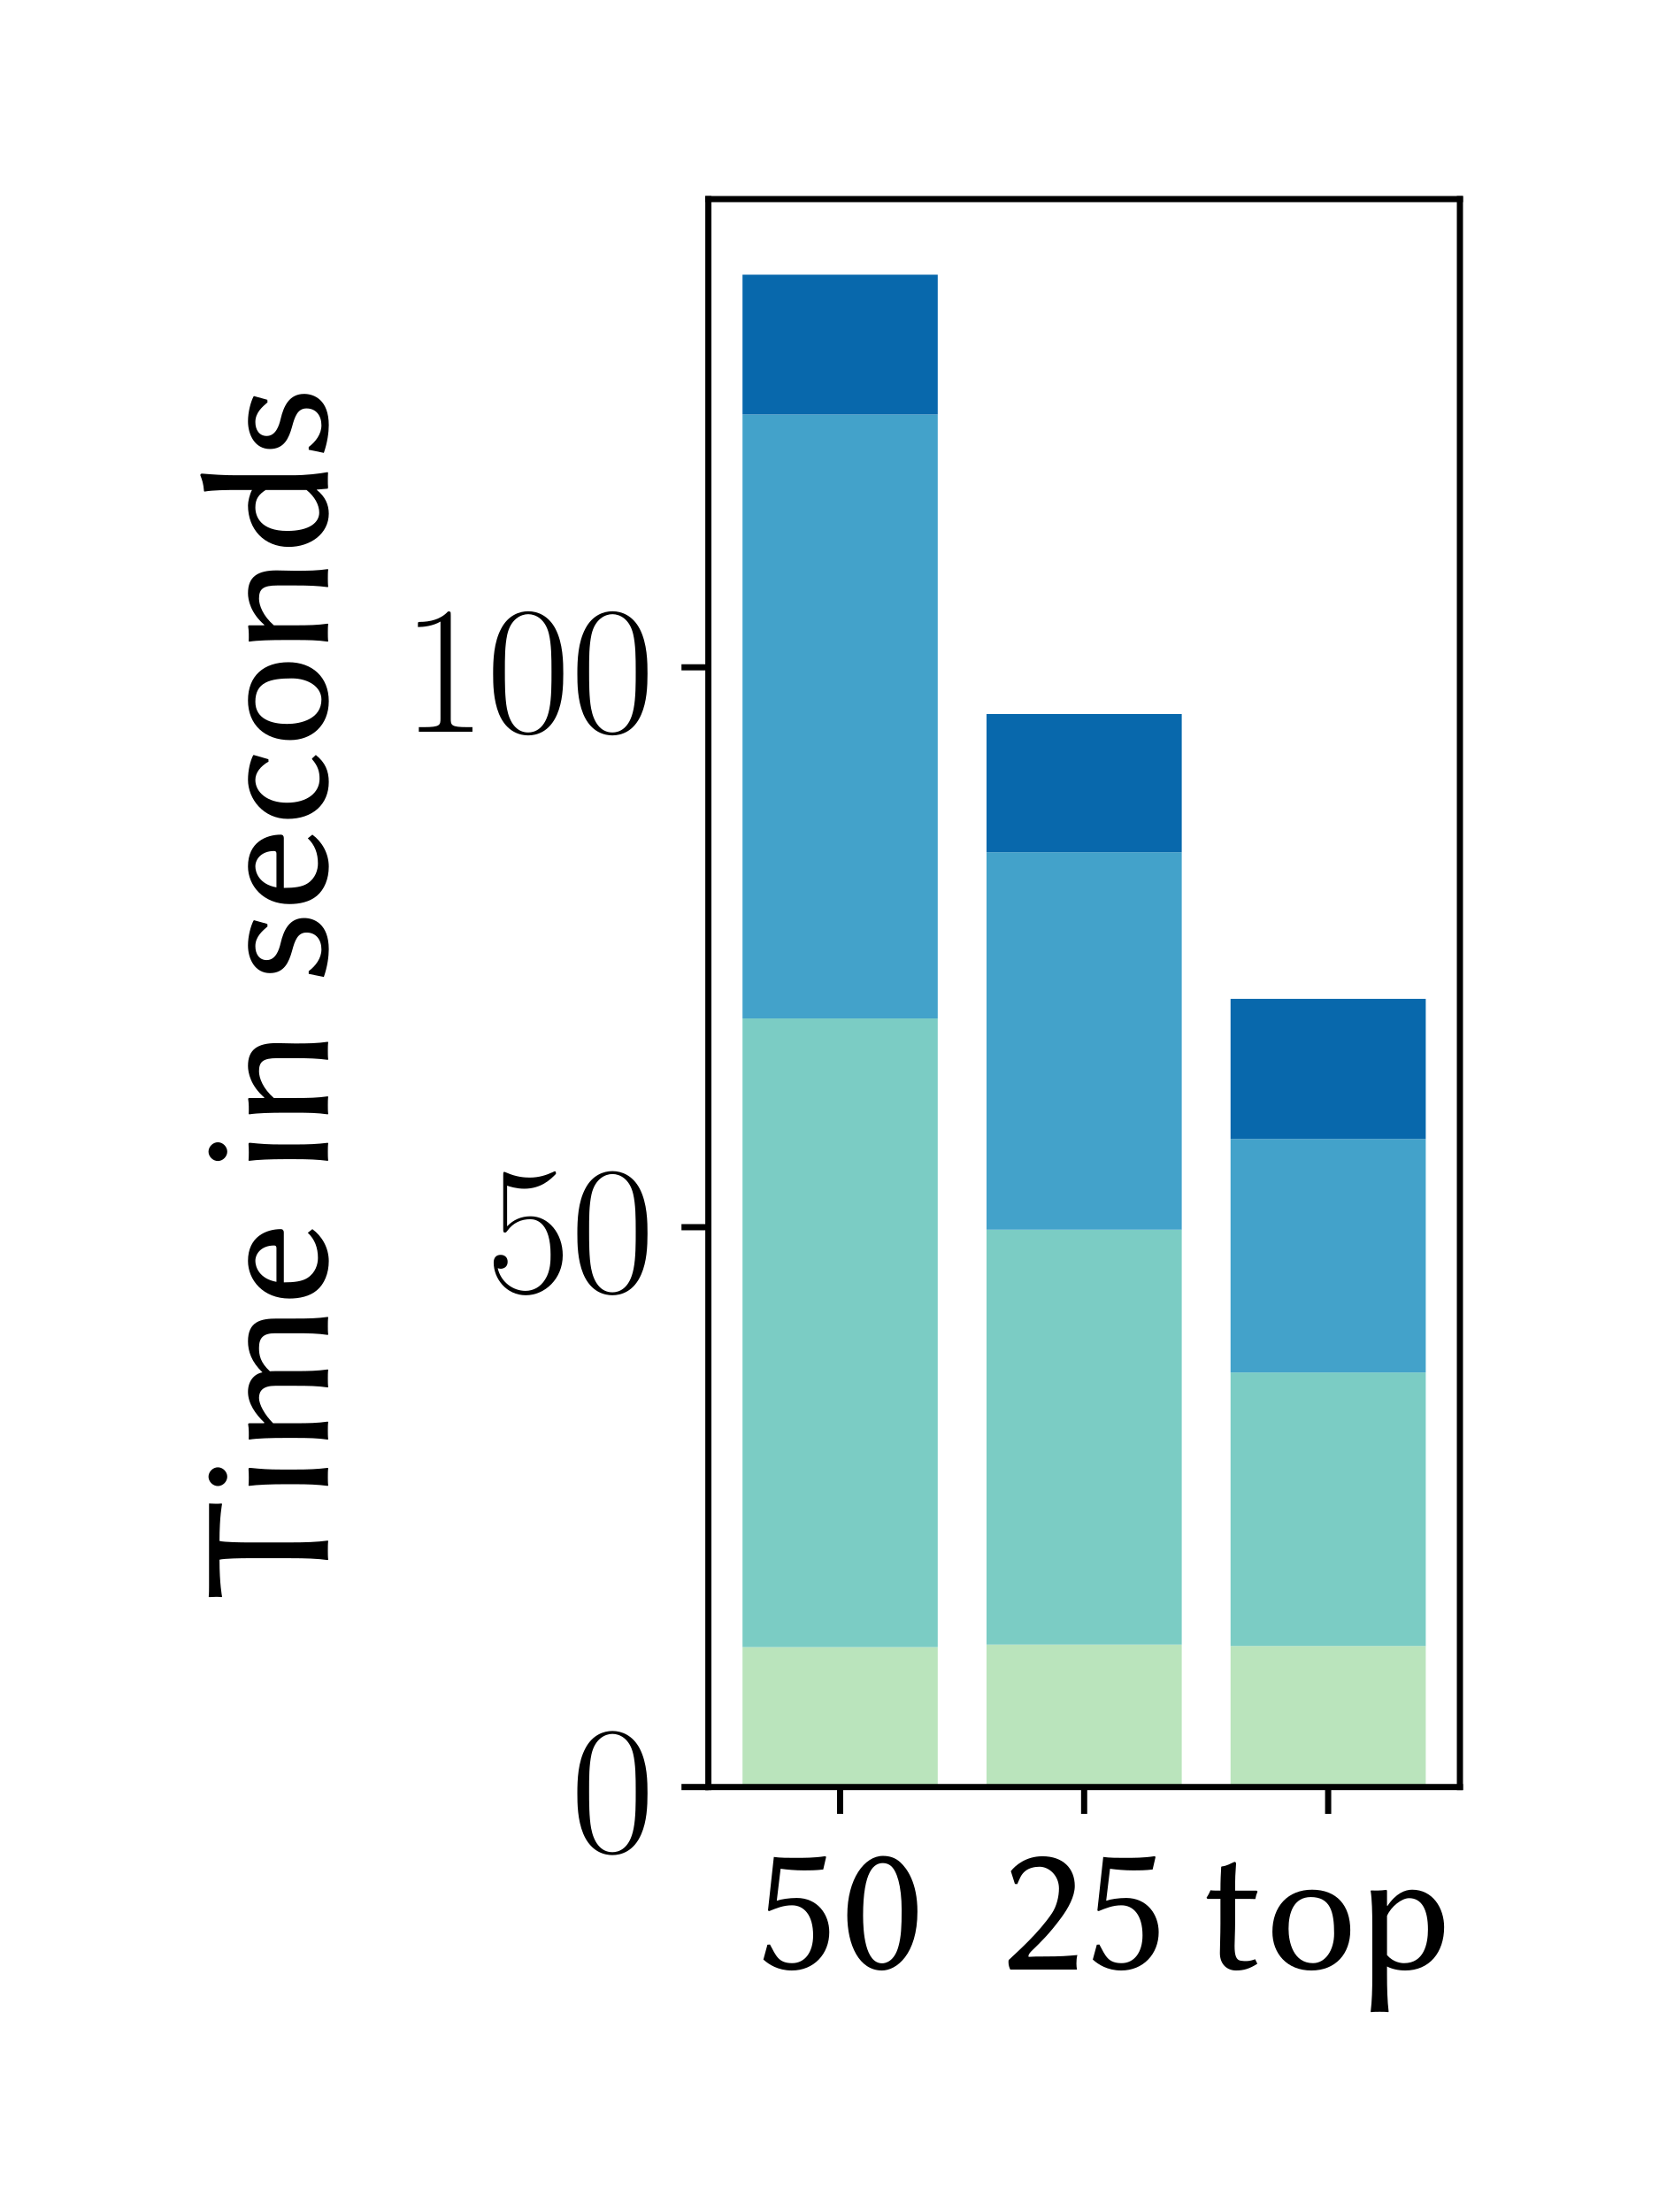
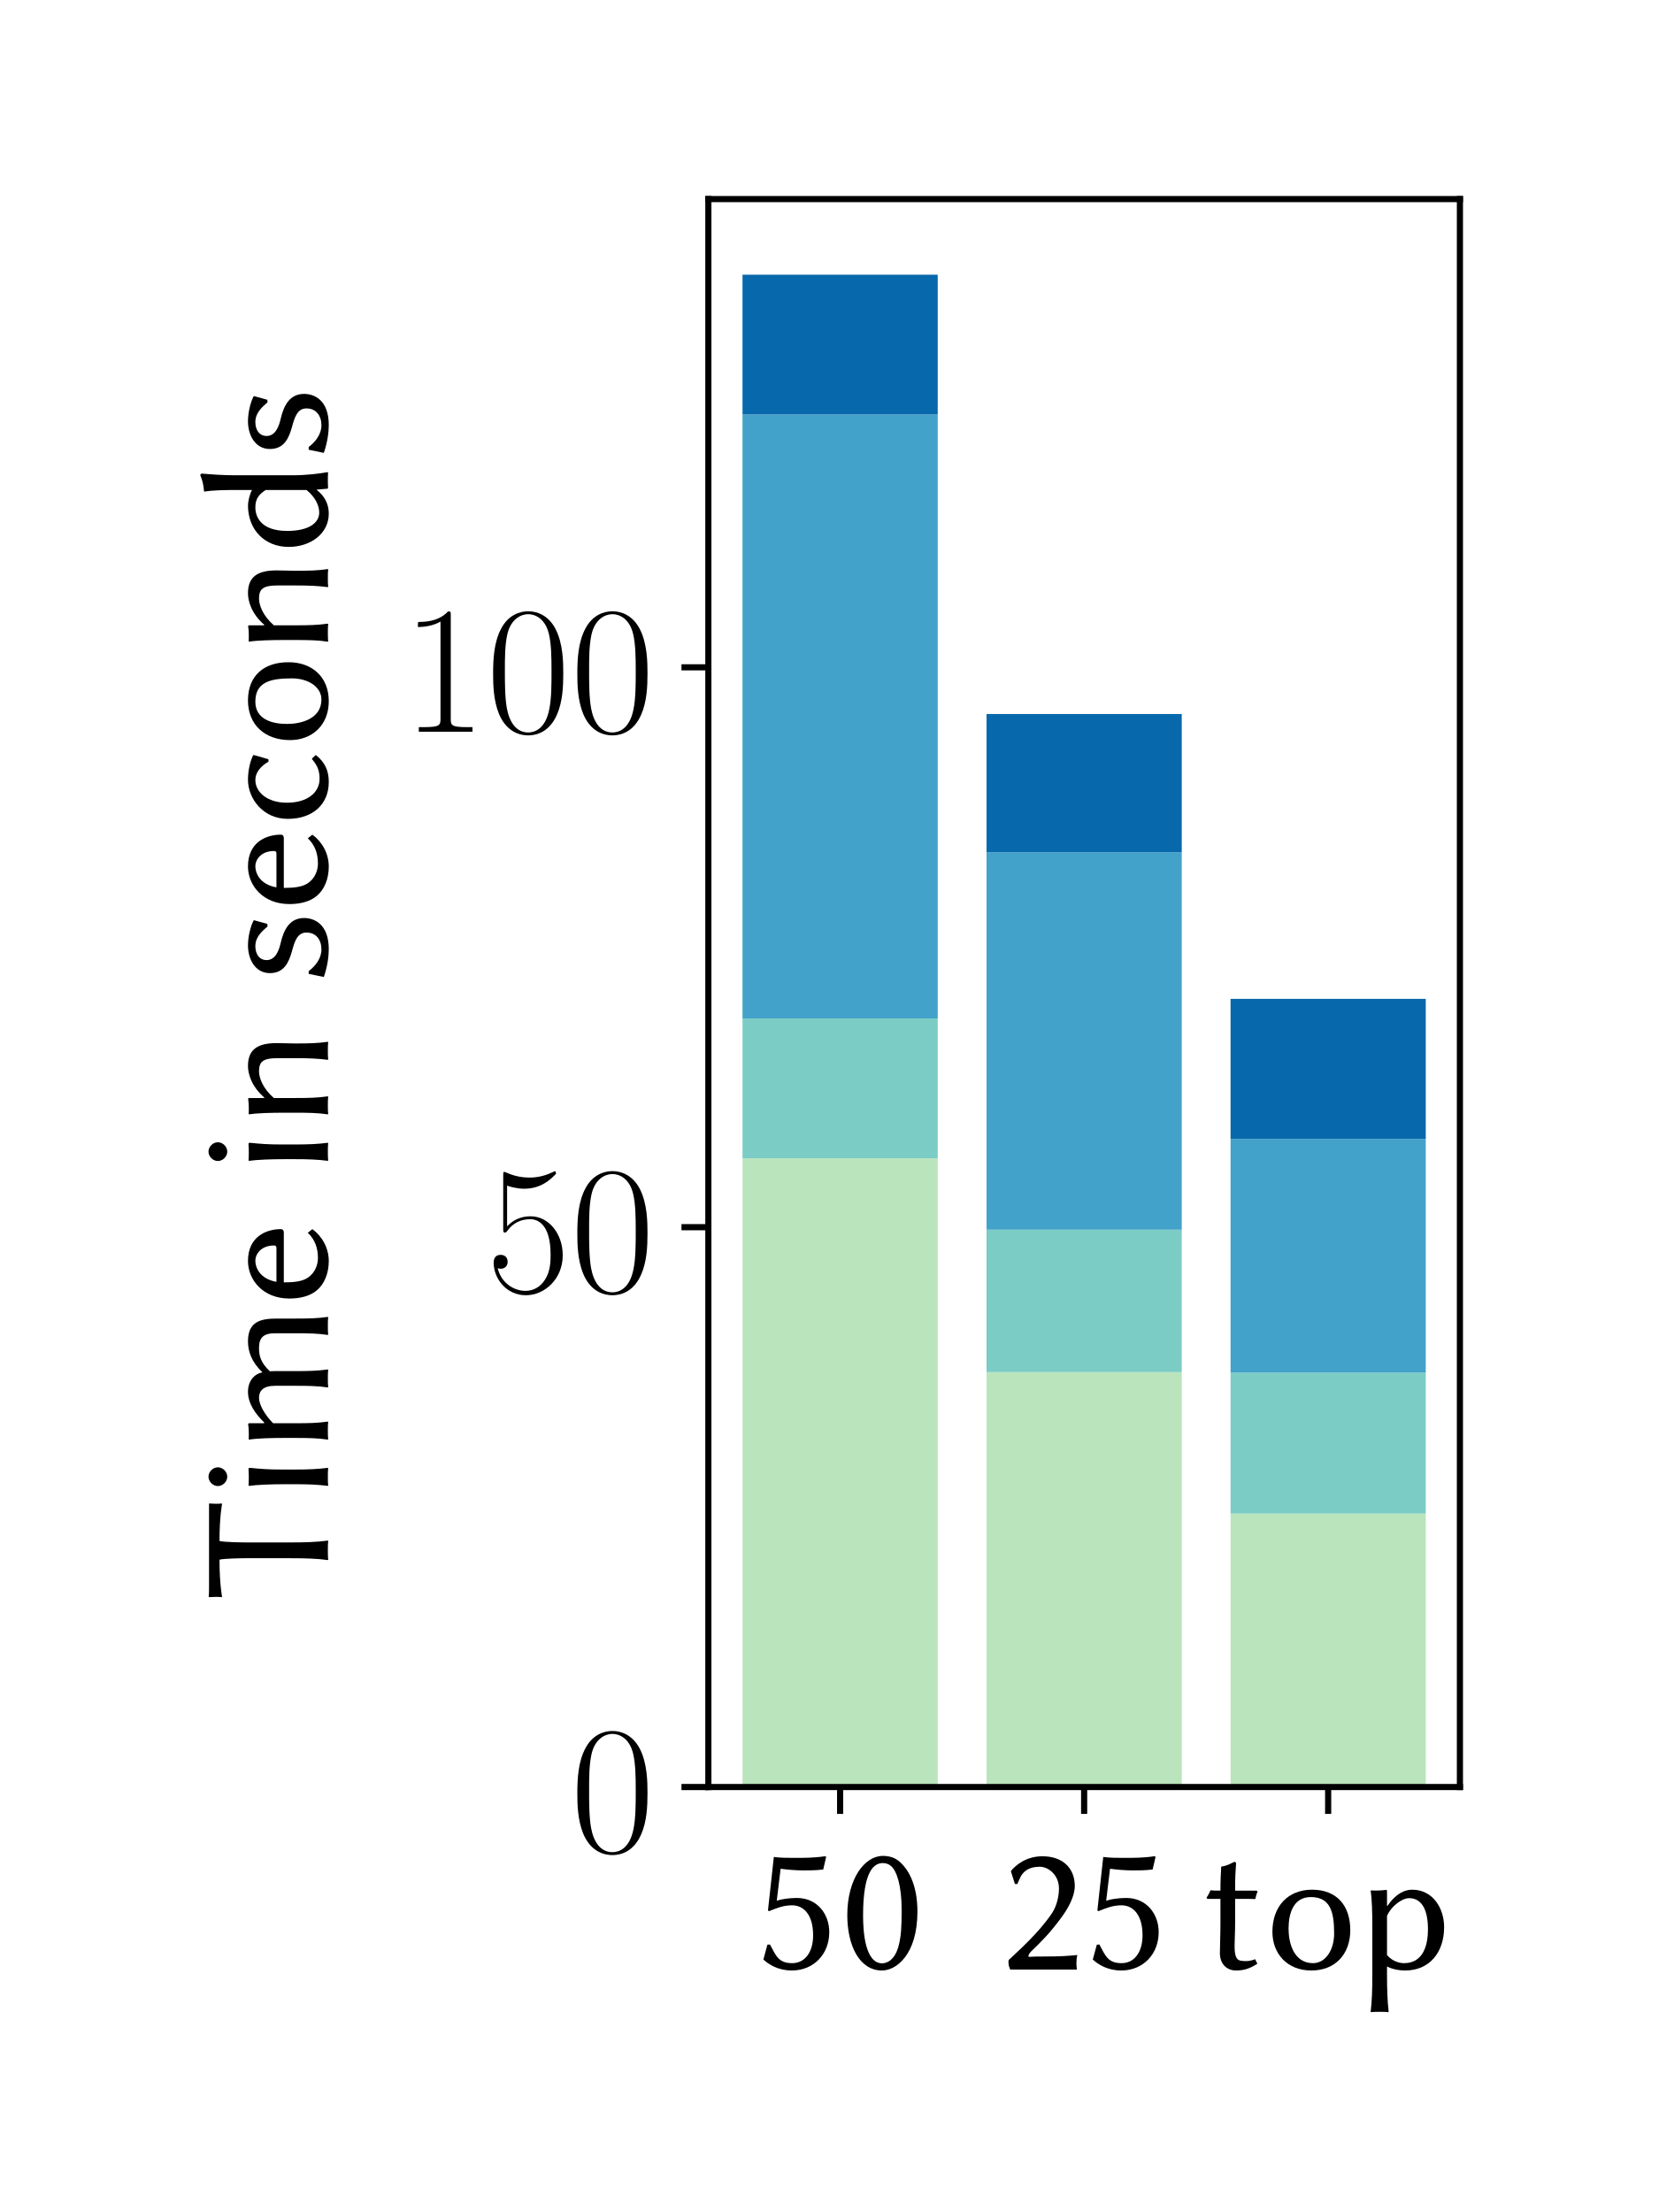
<svg xmlns="http://www.w3.org/2000/svg" xmlns:xlink="http://www.w3.org/1999/xlink" width="216pt" height="288pt" viewBox="0 0 216 288" version="1.1">
  <defs>
    <style type="text/css">*{stroke-linejoin: round; stroke-linecap: butt}</style>
  </defs>
  <g id="figure_1">
    <g id="patch_1">
      <path d="M 0 288  L 216 288  L 216 0  L 0 0  z " style="fill: #ffffff" />
    </g>
    <g id="axes_1">
      <g id="patch_2">
        <path d="M 92.227 232.67  L 190.08 232.67  L 190.08 25.92  L 92.227 25.92  z " style="fill: #ffffff" />
      </g>
      <g id="patch_3">
-         <path d="M 96.675 232.67  L 122.091 232.67  L 122.091 214.452  L 96.675 214.452  z " clip-path="url(#p7eb1c57be3)" style="fill: #bae4bc" />
+         <path d="M 96.675 232.67  L 122.091 232.67  L 122.091 150.817  L 96.675 150.817  z " clip-path="url(#p316e2004e3)" style="fill: #bae4bc" />
      </g>
      <g id="patch_4">
-         <path d="M 128.445 232.67  L 153.862 232.67  L 153.862 214.126  L 128.445 214.126  z " clip-path="url(#p7eb1c57be3)" style="fill: #bae4bc" />
+         <path d="M 128.445 232.67  L 153.862 232.67  L 153.862 178.646  L 128.445 178.646  z " clip-path="url(#p316e2004e3)" style="fill: #bae4bc" />
      </g>
      <g id="patch_5">
-         <path d="M 160.216 232.67  L 185.632 232.67  L 185.632 214.306  L 160.216 214.306  z " clip-path="url(#p7eb1c57be3)" style="fill: #bae4bc" />
+         <path d="M 160.216 232.67  L 185.632 232.67  L 185.632 197.059  L 160.216 197.059  z " clip-path="url(#p316e2004e3)" style="fill: #bae4bc" />
      </g>
      <g id="patch_6">
-         <path d="M 96.675 214.452  L 122.091 214.452  L 122.091 132.599  L 96.675 132.599  z " clip-path="url(#p7eb1c57be3)" style="fill: #7bccc4" />
+         <path d="M 96.675 150.817  L 122.091 150.817  L 122.091 132.599  L 96.675 132.599  z " clip-path="url(#p316e2004e3)" style="fill: #7bccc4" />
      </g>
      <g id="patch_7">
-         <path d="M 128.445 214.126  L 153.862 214.126  L 153.862 160.102  L 128.445 160.102  z " clip-path="url(#p7eb1c57be3)" style="fill: #7bccc4" />
+         <path d="M 128.445 178.646  L 153.862 178.646  L 153.862 160.102  L 128.445 160.102  z " clip-path="url(#p316e2004e3)" style="fill: #7bccc4" />
      </g>
      <g id="patch_8">
-         <path d="M 160.216 214.306  L 185.632 214.306  L 185.632 178.696  L 160.216 178.696  z " clip-path="url(#p7eb1c57be3)" style="fill: #7bccc4" />
+         <path d="M 160.216 197.059  L 185.632 197.059  L 185.632 178.696  L 160.216 178.696  z " clip-path="url(#p316e2004e3)" style="fill: #7bccc4" />
      </g>
      <g id="patch_9">
-         <path d="M 96.675 132.599  L 122.091 132.599  L 122.091 53.966  L 96.675 53.966  z " clip-path="url(#p7eb1c57be3)" style="fill: #43a2ca" />
+         <path d="M 96.675 132.599  L 122.091 132.599  L 122.091 53.966  L 96.675 53.966  z " clip-path="url(#p316e2004e3)" style="fill: #43a2ca" />
      </g>
      <g id="patch_10">
-         <path d="M 128.445 160.102  L 153.862 160.102  L 153.862 110.963  L 128.445 110.963  z " clip-path="url(#p7eb1c57be3)" style="fill: #43a2ca" />
+         <path d="M 128.445 160.102  L 153.862 160.102  L 153.862 110.963  L 128.445 110.963  z " clip-path="url(#p316e2004e3)" style="fill: #43a2ca" />
      </g>
      <g id="patch_11">
-         <path d="M 160.216 178.696  L 185.632 178.696  L 185.632 148.293  L 160.216 148.293  z " clip-path="url(#p7eb1c57be3)" style="fill: #43a2ca" />
+         <path d="M 160.216 178.696  L 185.632 178.696  L 185.632 148.293  L 160.216 148.293  z " clip-path="url(#p316e2004e3)" style="fill: #43a2ca" />
      </g>
      <g id="patch_12">
-         <path d="M 96.675 53.966  L 122.091 53.966  L 122.091 35.765  L 96.675 35.765  z " clip-path="url(#p7eb1c57be3)" style="fill: #0868ac" />
+         <path d="M 96.675 53.966  L 122.091 53.966  L 122.091 35.765  L 96.675 35.765  z " clip-path="url(#p316e2004e3)" style="fill: #0868ac" />
      </g>
      <g id="patch_13">
-         <path d="M 128.445 110.963  L 153.862 110.963  L 153.862 92.963  L 128.445 92.963  z " clip-path="url(#p7eb1c57be3)" style="fill: #0868ac" />
+         <path d="M 128.445 110.963  L 153.862 110.963  L 153.862 92.963  L 128.445 92.963  z " clip-path="url(#p316e2004e3)" style="fill: #0868ac" />
      </g>
      <g id="patch_14">
-         <path d="M 160.216 148.293  L 185.632 148.293  L 185.632 130.049  L 160.216 130.049  z " clip-path="url(#p7eb1c57be3)" style="fill: #0868ac" />
+         <path d="M 160.216 148.293  L 185.632 148.293  L 185.632 130.049  L 160.216 130.049  z " clip-path="url(#p316e2004e3)" style="fill: #0868ac" />
      </g>
      <g id="matplotlib.axis_1">
        <g id="xtick_1">
          <g id="line2d_1">
            <defs>
-               <path id="m7525da8496" d="M 0 0  L 0 3.5  " style="stroke: #000000; stroke-width: 0.8" />
+               <path id="m92036fb213" d="M 0 0  L 0 3.5  " style="stroke: #000000; stroke-width: 0.8" />
            </defs>
            <g>
-               <use xlink:href="#m7525da8496" x="109.383" y="232.67" style="stroke: #000000; stroke-width: 0.8" />
+               <use xlink:href="#m92036fb213" x="109.383" y="232.67" style="stroke: #000000; stroke-width: 0.8" />
            </g>
          </g>
          <g id="text_1">
            <g transform="translate(98.26483 256.4372) scale(0.24 -0.24)">
              <defs>
                <path id="LinBiolinumT-35" d="M 1293 -32  C 2054 -32 2598 538 2598 1303  C 2598 1932 2182 2496 1466 2496  C 1203 2496 909 2451 768 2400  L 902 3514  C 1139 3482 1414 3456 1715 3456  C 1907 3456 2125 3456 2387 3488  L 2490 3931  L 2445 3950  C 2080 3893 1734 3893 1395 3893  C 1158 3893 883 3893 666 3925  L 461 2057  L 506 2038  C 762 2142 998 2240 1299 2240  C 1715 2240 2035 1901 2035 1193  C 2035 595 1741 224 1306 224  C 826 224 742 484 531 874  L 442 867  L 301 348  L 326 329  C 486 187 806 -32 1293 -32  z " transform="scale(0.015625)" />
                <path id="LinBiolinumT-30" d="M 1491 3712  C 1600 3712 1702 3674 1773 3609  C 1971 3442 2144 2939 2144 2075  C 2144 1482 2125 1147 2035 817  C 1894 282 1581 218 1466 218  C 870 218 800 1321 800 1882  C 800 3474 1197 3712 1491 3712  z M 1459 -32  C 1952 -32 2694 515 2694 2023  C 2694 3028 2330 3524 2099 3737  C 1926 3898 1722 3962 1491 3962  C 851 3962 250 3163 250 1895  C 250 851 666 -32 1459 -32  z " transform="scale(0.015625)" />
              </defs>
              <use xlink:href="#LinBiolinumT-35" transform="scale(0.996264)" />
              <use xlink:href="#LinBiolinumT-30" transform="translate(46.32629 0) scale(0.996264)" />
            </g>
          </g>
        </g>
        <g id="xtick_2">
          <g id="line2d_2">
            <g>
-               <use xlink:href="#m7525da8496" x="141.154" y="232.67" style="stroke: #000000; stroke-width: 0.8" />
+               <use xlink:href="#m92036fb213" x="141.154" y="232.67" style="stroke: #000000; stroke-width: 0.8" />
            </g>
          </g>
          <g id="text_2">
            <g transform="translate(130.0352 256.4372) scale(0.24 -0.24)">
              <defs>
                <path id="LinBiolinumT-32" d="M 1421 3584  C 1754 3584 2099 3276 2099 2826  C 2099 2557 2022 2216 1856 1966  C 1395 1278 666 636 346 333  C 339 308 339 282 339 250  C 339 154 371 58 403 0  C 877 0 1146 0 1613 0  C 2074 0 2266 0 2726 0  C 2714 63 2707 139 2707 210  C 2707 310 2714 412 2739 507  C 2374 475 2182 456 1568 456  C 1344 456 1216 456 1043 443  C 1037 456 1037 462 1037 475  C 1037 533 1101 604 1146 649  C 1459 952 1760 1240 2182 1813  C 2419 2135 2650 2547 2650 2914  C 2650 3525 2240 3949 1523 3949  C 941 3949 570 3622 422 3430  L 563 2985  L 646 2979  C 736 3172 768 3307 928 3436  C 1056 3539 1242 3584 1421 3584  z " transform="scale(0.015625)" />
              </defs>
              <use xlink:href="#LinBiolinumT-32" transform="scale(0.996264)" />
              <use xlink:href="#LinBiolinumT-35" transform="translate(46.32629 0) scale(0.996264)" />
            </g>
          </g>
        </g>
        <g id="xtick_3">
          <g id="line2d_3">
            <g>
-               <use xlink:href="#m7525da8496" x="172.924" y="232.67" style="stroke: #000000; stroke-width: 0.8" />
+               <use xlink:href="#m92036fb213" x="172.924" y="232.67" style="stroke: #000000; stroke-width: 0.8" />
            </g>
          </g>
          <g id="text_3">
            <g transform="translate(156.6291 256.4372) scale(0.24 -0.24)">
              <defs>
                <path id="LinBiolinumT-74" d="M 608 2752  C 480 2752 339 2752 262 2765  C 218 2663 186 2599 122 2502  L 154 2464  C 262 2464 461 2464 608 2464  L 608 1599  C 608 1219 589 764 589 575  C 589 164 858 -32 1152 -32  C 1421 -32 1626 31 1894 203  L 1818 361  C 1619 285 1472 285 1312 310  C 1158 335 1101 487 1101 828  C 1101 1018 1120 1289 1120 1668  L 1120 2464  L 1363 2464  C 1517 2464 1741 2464 1824 2458  C 1843 2561 1862 2624 1901 2720  L 1869 2752  C 1754 2752 1568 2752 1421 2752  L 1120 2752  C 1120 3233 1126 3317 1152 3689  C 1152 3734 1133 3753 1094 3753  C 934 3689 858 3618 646 3593  L 634 3573  C 621 3349 608 3124 608 2752  z " transform="scale(0.015625)" />
                <path id="LinBiolinumT-6f" d="M 243 1316  C 243 563 749 -32 1600 -32  C 2445 -32 2957 551 2957 1373  C 2957 2226 2490 2784 1626 2784  C 787 2784 243 2207 243 1316  z M 1581 2527  C 2259 2527 2394 2015 2394 1260  C 2394 668 2086 224 1658 224  C 979 224 806 942 806 1423  C 806 1966 979 2527 1581 2527  z " transform="scale(0.015625)" />
                <path id="LinBiolinumT-70" d="M 1037 1871  C 1178 2202 1555 2489 1805 2489  C 2240 2489 2464 2102 2464 1397  C 2464 885 2317 224 1632 224  C 1530 224 1261 249 1037 505  L 1037 1871  z M 1037 2235  L 1037 2716  C 1037 2765 1030 2778 998 2778  C 858 2752 627 2752 480 2759  L 467 2739  C 512 2466 525 1982 525 1505  L 525 -193  C 525 -664 512 -1123 467 -1466  L 480 -1485  C 557 -1472 704 -1472 781 -1472  C 858 -1472 1005 -1472 1082 -1485  L 1094 -1466  C 1050 -1098 1037 -659 1037 -175  L 1037 109  C 1203 19 1440 -32 1670 -32  C 2515 -32 3027 595 3027 1480  C 3027 2144 2630 2784 1914 2784  C 1664 2784 1344 2657 1050 2214  L 1037 2235  z " transform="scale(0.015625)" />
              </defs>
              <use xlink:href="#LinBiolinumT-74" transform="scale(0.996264)" />
              <use xlink:href="#LinBiolinumT-6f" transform="translate(33.87299 0) scale(0.996264)" />
              <use xlink:href="#LinBiolinumT-70" transform="translate(83.68619 0) scale(0.996264)" />
            </g>
          </g>
        </g>
      </g>
      <g id="matplotlib.axis_2">
        <g id="ytick_1">
          <g id="line2d_4">
            <defs>
-               <path id="md160ee288b" d="M 0 0  L -3.5 0  " style="stroke: #000000; stroke-width: 0.8" />
+               <path id="m1fcb5d17f8" d="M 0 0  L -3.5 0  " style="stroke: #000000; stroke-width: 0.8" />
            </defs>
            <g>
-               <use xlink:href="#md160ee288b" x="92.227" y="232.67" style="stroke: #000000; stroke-width: 0.8" />
+               <use xlink:href="#m1fcb5d17f8" x="92.227" y="232.67" style="stroke: #000000; stroke-width: 0.8" />
            </g>
          </g>
          <g id="text_4">
            <g transform="translate(74.26139 241.0536) scale(0.24 -0.24)">
              <defs>
                <path id="CMR17-30" d="M 2688 2025  C 2688 2416 2682 3080 2413 3591  C 2176 4039 1798 4198 1466 4198  C 1158 4198 768 4058 525 3597  C 269 3118 243 2524 243 2025  C 243 1661 250 1106 448 619  C 723 -39 1216 -128 1466 -128  C 1760 -128 2208 -7 2470 600  C 2662 1042 2688 1559 2688 2025  z M 1466 -26  C 1056 -26 813 325 723 812  C 653 1188 653 1738 653 2096  C 653 2588 653 2997 736 3387  C 858 3929 1216 4096 1466 4096  C 1728 4096 2067 3923 2189 3400  C 2272 3036 2278 2607 2278 2096  C 2278 1680 2278 1169 2202 792  C 2067 95 1690 -26 1466 -26  z " transform="scale(0.015625)" />
              </defs>
              <use xlink:href="#CMR17-30" transform="scale(0.996264)" />
            </g>
          </g>
        </g>
        <g id="ytick_2">
          <g id="line2d_5">
            <g>
-               <use xlink:href="#md160ee288b" x="92.227" y="159.778" style="stroke: #000000; stroke-width: 0.8" />
+               <use xlink:href="#m1fcb5d17f8" x="92.227" y="159.778" style="stroke: #000000; stroke-width: 0.8" />
            </g>
          </g>
          <g id="text_5">
            <g transform="translate(63.29568 168.1616) scale(0.24 -0.24)">
              <defs>
                <path id="CMR17-35" d="M 730 3692  C 794 3666 1056 3584 1325 3584  C 1920 3584 2246 3911 2432 4100  C 2432 4157 2432 4192 2394 4192  C 2387 4192 2374 4192 2323 4163  C 2099 4058 1837 3973 1517 3973  C 1325 3973 1037 3999 723 4139  C 653 4171 640 4171 634 4171  C 602 4171 595 4164 595 4037  L 595 2203  C 595 2089 595 2057 659 2057  C 691 2057 704 2070 736 2114  C 941 2401 1222 2522 1542 2522  C 1766 2522 2246 2382 2246 1289  C 2246 1085 2246 715 2054 421  C 1894 159 1645 25 1370 25  C 947 25 518 320 403 814  C 429 807 480 795 506 795  C 589 795 749 840 749 1038  C 749 1210 627 1280 506 1280  C 358 1280 262 1190 262 1011  C 262 454 704 -128 1382 -128  C 2042 -128 2669 440 2669 1264  C 2669 2030 2170 2624 1549 2624  C 1222 2624 947 2503 730 2274  L 730 3692  z " transform="scale(0.015625)" />
              </defs>
              <use xlink:href="#CMR17-35" transform="scale(0.996264)" />
              <use xlink:href="#CMR17-30" transform="translate(45.69048 0) scale(0.996264)" />
            </g>
          </g>
        </g>
        <g id="ytick_3">
          <g id="line2d_6">
            <g>
-               <use xlink:href="#md160ee288b" x="92.227" y="86.886" style="stroke: #000000; stroke-width: 0.8" />
+               <use xlink:href="#m1fcb5d17f8" x="92.227" y="86.886" style="stroke: #000000; stroke-width: 0.8" />
            </g>
          </g>
          <g id="text_6">
            <g transform="translate(52.32997 95.26964) scale(0.24 -0.24)">
              <defs>
                <path id="CMR17-31" d="M 1702 4058  C 1702 4192 1696 4192 1606 4192  C 1357 3916 979 3827 621 3827  C 602 3827 570 3827 563 3808  C 557 3795 557 3782 557 3648  C 755 3648 1088 3686 1344 3839  L 1344 461  C 1344 236 1331 160 781 160  L 589 160  L 589 0  C 896 0 1216 0 1523 0  C 1830 0 2150 0 2458 0  L 2458 160  L 2266 160  C 1715 160 1702 230 1702 458  L 1702 4058  z " transform="scale(0.015625)" />
              </defs>
              <use xlink:href="#CMR17-31" transform="scale(0.996264)" />
              <use xlink:href="#CMR17-30" transform="translate(45.69048 0) scale(0.996264)" />
              <use xlink:href="#CMR17-30" transform="translate(91.38095 0) scale(0.996264)" />
            </g>
          </g>
        </g>
        <g id="text_7">
          <g transform="translate(42.68713 208.3067) rotate(-90) scale(0.24 -0.24)">
            <defs>
              <path id="LinBiolinumT-54" d="M 1453 2854  L 1453 1286  C 1453 806 1440 351 1389 6  L 1402 -13  C 1478 0 1651 0 1728 0  C 1805 0 1978 0 2054 -13  L 2067 6  C 2016 371 2003 806 2003 1286  L 2003 2854  C 2003 2963 2010 3622 2054 3776  C 2912 3776 3347 3686 3347 3686  L 3360 3712  C 3347 3809 3347 3958 3360 4141  L 3347 4141  C 3245 4141 3098 4141 2963 4141  L 493 4141  C 358 4141 211 4141 109 4154  L 96 4135  C 109 3955 109 3808 96 3712  L 109 3686  C 109 3686 544 3776 1402 3776  C 1446 3622 1453 2963 1453 2854  z " transform="scale(0.015625)" />
              <path id="LinBiolinumT-69" d="M 512 3833  C 512 3660 666 3506 838 3506  C 1011 3506 1165 3660 1165 3833  C 1165 4006 1011 4160 838 4160  C 666 4160 512 4006 512 3833  z M 576 1506  L 576 1155  C 576 676 563 351 518 6  L 531 -13  C 608 0 755 0 832 0  C 909 0 1056 0 1133 -13  L 1146 6  C 1101 370 1088 670 1088 1155  L 1088 1609  C 1088 2088 1107 2318 1146 2707  C 1146 2759 1139 2765 1088 2765  C 941 2752 666 2752 531 2765  L 518 2745  C 557 2471 576 1985 576 1506  z " transform="scale(0.015625)" />
              <path id="LinBiolinumT-6d" d="M 1037 2231  L 1037 2717  C 1037 2765 1030 2778 998 2778  C 858 2752 627 2752 480 2759  L 467 2739  C 512 2466 525 1981 525 1503  L 525 1152  C 525 675 518 350 467 6  L 480 -13  C 557 0 704 0 781 0  C 858 0 1005 0 1082 -13  L 1094 6  C 1043 366 1037 662 1037 1142  L 1037 1907  C 1338 2209 1696 2399 1920 2399  C 2163 2399 2342 2260 2342 1837  L 2342 1142  C 2342 668 2336 347 2285 6  L 2298 -13  C 2374 0 2522 0 2598 0  C 2675 0 2822 0 2899 -13  L 2912 6  C 2861 366 2854 662 2854 1142  L 2854 1780  C 2854 1868 2854 1944 2848 2020  C 3155 2355 3411 2399 3661 2399  C 4006 2399 4173 2260 4173 1837  L 4173 1142  C 4173 668 4166 347 4115 6  L 4128 -13  C 4205 0 4352 0 4429 0  C 4506 0 4653 0 4730 -13  L 4742 6  C 4691 367 4685 664 4685 1144  L 4685 1778  C 4685 2341 4582 2784 3891 2784  C 3546 2784 3174 2662 2810 2279  C 2752 2586 2490 2784 2131 2784  C 1734 2784 1357 2529 1056 2210  L 1037 2231  z " transform="scale(0.015625)" />
              <path id="LinBiolinumT-65" d="M 800 1792  C 909 2399 1331 2527 1530 2527  C 1786 2527 2067 2311 2067 1874  C 2067 1821 2042 1792 1978 1792  L 800 1792  z M 2509 700  C 2285 456 1984 346 1632 346  C 1414 346 1114 431 934 715  C 819 895 781 1160 781 1535  L 2522 1535  C 2592 1535 2637 1572 2637 1638  C 2637 2147 2374 2784 1530 2784  C 870 2784 218 2263 218 1341  C 218 984 294 633 506 382  C 723 124 1094 -32 1523 -32  C 1984 -32 2394 205 2637 540  L 2509 700  z " transform="scale(0.015625)" />
              <path id="LinBiolinumT-6e" d="M 2944 1144  C 2944 1348 2957 1581 2957 1784  C 2957 2442 2739 2784 2163 2784  C 1920 2784 1466 2688 1056 2210  L 1043 2231  L 1043 2717  C 1043 2765 1037 2778 1005 2778  C 864 2752 634 2752 486 2759  L 474 2739  C 518 2466 531 1981 531 1503  L 531 1152  C 531 675 525 350 474 6  L 486 -13  C 563 0 710 0 787 0  C 864 0 1011 0 1088 -13  L 1101 6  C 1050 366 1043 662 1043 1142  L 1043 1881  C 1370 2260 1741 2399 1971 2399  C 2298 2399 2432 2273 2432 1761  L 2432 1142  C 2432 668 2419 347 2374 6  L 2387 -13  C 2464 0 2611 0 2688 0  C 2765 0 2912 0 2989 -13  L 3002 6  C 2950 367 2944 664 2944 1144  z " transform="scale(0.015625)" />
              <path id="LinBiolinumT-73" d="M 320 668  L 211 141  C 576 13 934 -32 1178 -32  C 2061 -32 2266 481 2266 826  C 2266 1338 1850 1539 1395 1645  C 1152 1701 800 1820 800 2133  C 800 2389 1011 2527 1286 2527  C 1619 2527 1824 2271 1971 2103  L 2061 2109  L 2189 2572  L 2176 2591  C 1990 2687 1638 2784 1312 2784  C 838 2784 346 2539 346 2020  C 346 1520 730 1357 1114 1250  C 1485 1151 1760 1050 1760 744  C 1760 412 1510 224 1171 224  C 864 224 595 428 416 668  L 320 668  z " transform="scale(0.015625)" />
              <path id="LinBiolinumT-63" d="M 1600 2527  C 1850 2527 2074 2352 2240 2066  L 2323 2073  L 2470 2585  L 2458 2604  C 2259 2707 1926 2784 1606 2784  C 941 2784 243 2250 243 1398  C 243 526 749 -32 1530 -32  C 1914 -32 2214 95 2470 420  L 2349 551  L 2323 551  C 2080 339 1875 289 1638 289  C 1171 289 806 700 806 1429  C 806 2116 1178 2527 1600 2527  z " transform="scale(0.015625)" />
              <path id="LinBiolinumT-64" d="M 2310 744  C 2080 457 1786 301 1523 301  C 1178 301 883 638 883 1417  C 883 2352 1395 2527 1702 2527  C 2003 2527 2157 2402 2310 2165  L 2310 744  z M 2310 384  L 2323 384  L 2355 12  C 2355 -1 2374 -7 2413 -7  C 2496 0 2541 0 2637 0  C 2714 0 2835 0 2918 -7  L 2931 12  C 2880 285 2822 754 2822 1230  L 2822 3187  C 2822 3656 2848 3986 2880 4381  C 2880 4425 2861 4445 2822 4445  C 2662 4381 2528 4336 2266 4316  L 2253 4297  C 2304 4021 2310 3547 2310 3060  L 2310 2643  C 2163 2726 1901 2784 1773 2784  C 941 2784 326 2219 326 1366  C 326 595 794 -32 1485 -32  C 1792 -32 2080 89 2310 384  z " transform="scale(0.015625)" />
            </defs>
            <use xlink:href="#LinBiolinumT-54" transform="scale(0.996264)" />
            <use xlink:href="#LinBiolinumT-69" transform="translate(53.79824 0) scale(0.996264)" />
            <use xlink:href="#LinBiolinumT-6d" transform="translate(79.70112 0) scale(0.996264)" />
            <use xlink:href="#LinBiolinumT-65" transform="translate(160.0996 0) scale(0.996264)" />
            <use xlink:href="#LinBiolinumT-69" transform="translate(230.137 0) scale(0.996264)" />
            <use xlink:href="#LinBiolinumT-6e" transform="translate(256.0399 0) scale(0.996264)" />
            <use xlink:href="#LinBiolinumT-73" transform="translate(334.6451 0) scale(0.996264)" />
            <use xlink:href="#LinBiolinumT-65" transform="translate(374.0971 0) scale(0.996264)" />
            <use xlink:href="#LinBiolinumT-63" transform="translate(419.9253 0) scale(0.996264)" />
            <use xlink:href="#LinBiolinumT-6f" transform="translate(462.665 0) scale(0.996264)" />
            <use xlink:href="#LinBiolinumT-6e" transform="translate(512.4782 0) scale(0.996264)" />
            <use xlink:href="#LinBiolinumT-64" transform="translate(566.1767 0) scale(0.996264)" />
            <use xlink:href="#LinBiolinumT-73" transform="translate(618.9787 0) scale(0.996264)" />
          </g>
        </g>
      </g>
      <g id="patch_15">
        <path d="M 92.227 232.67  L 92.227 25.92  " style="fill: none; stroke: #000000; stroke-width: 0.8; stroke-linejoin: miter; stroke-linecap: square" />
      </g>
      <g id="patch_16">
        <path d="M 190.08 232.67  L 190.08 25.92  " style="fill: none; stroke: #000000; stroke-width: 0.8; stroke-linejoin: miter; stroke-linecap: square" />
      </g>
      <g id="patch_17">
        <path d="M 92.227 232.67  L 190.08 232.67  " style="fill: none; stroke: #000000; stroke-width: 0.8; stroke-linejoin: miter; stroke-linecap: square" />
      </g>
      <g id="patch_18">
        <path d="M 92.227 25.92  L 190.08 25.92  " style="fill: none; stroke: #000000; stroke-width: 0.8; stroke-linejoin: miter; stroke-linecap: square" />
      </g>
    </g>
  </g>
  <defs>
-     <clipPath id="p7eb1c57be3">
+     <clipPath id="p316e2004e3">
      <rect x="92.227" y="25.92" width="97.853" height="206.75" />
    </clipPath>
  </defs>
</svg>
